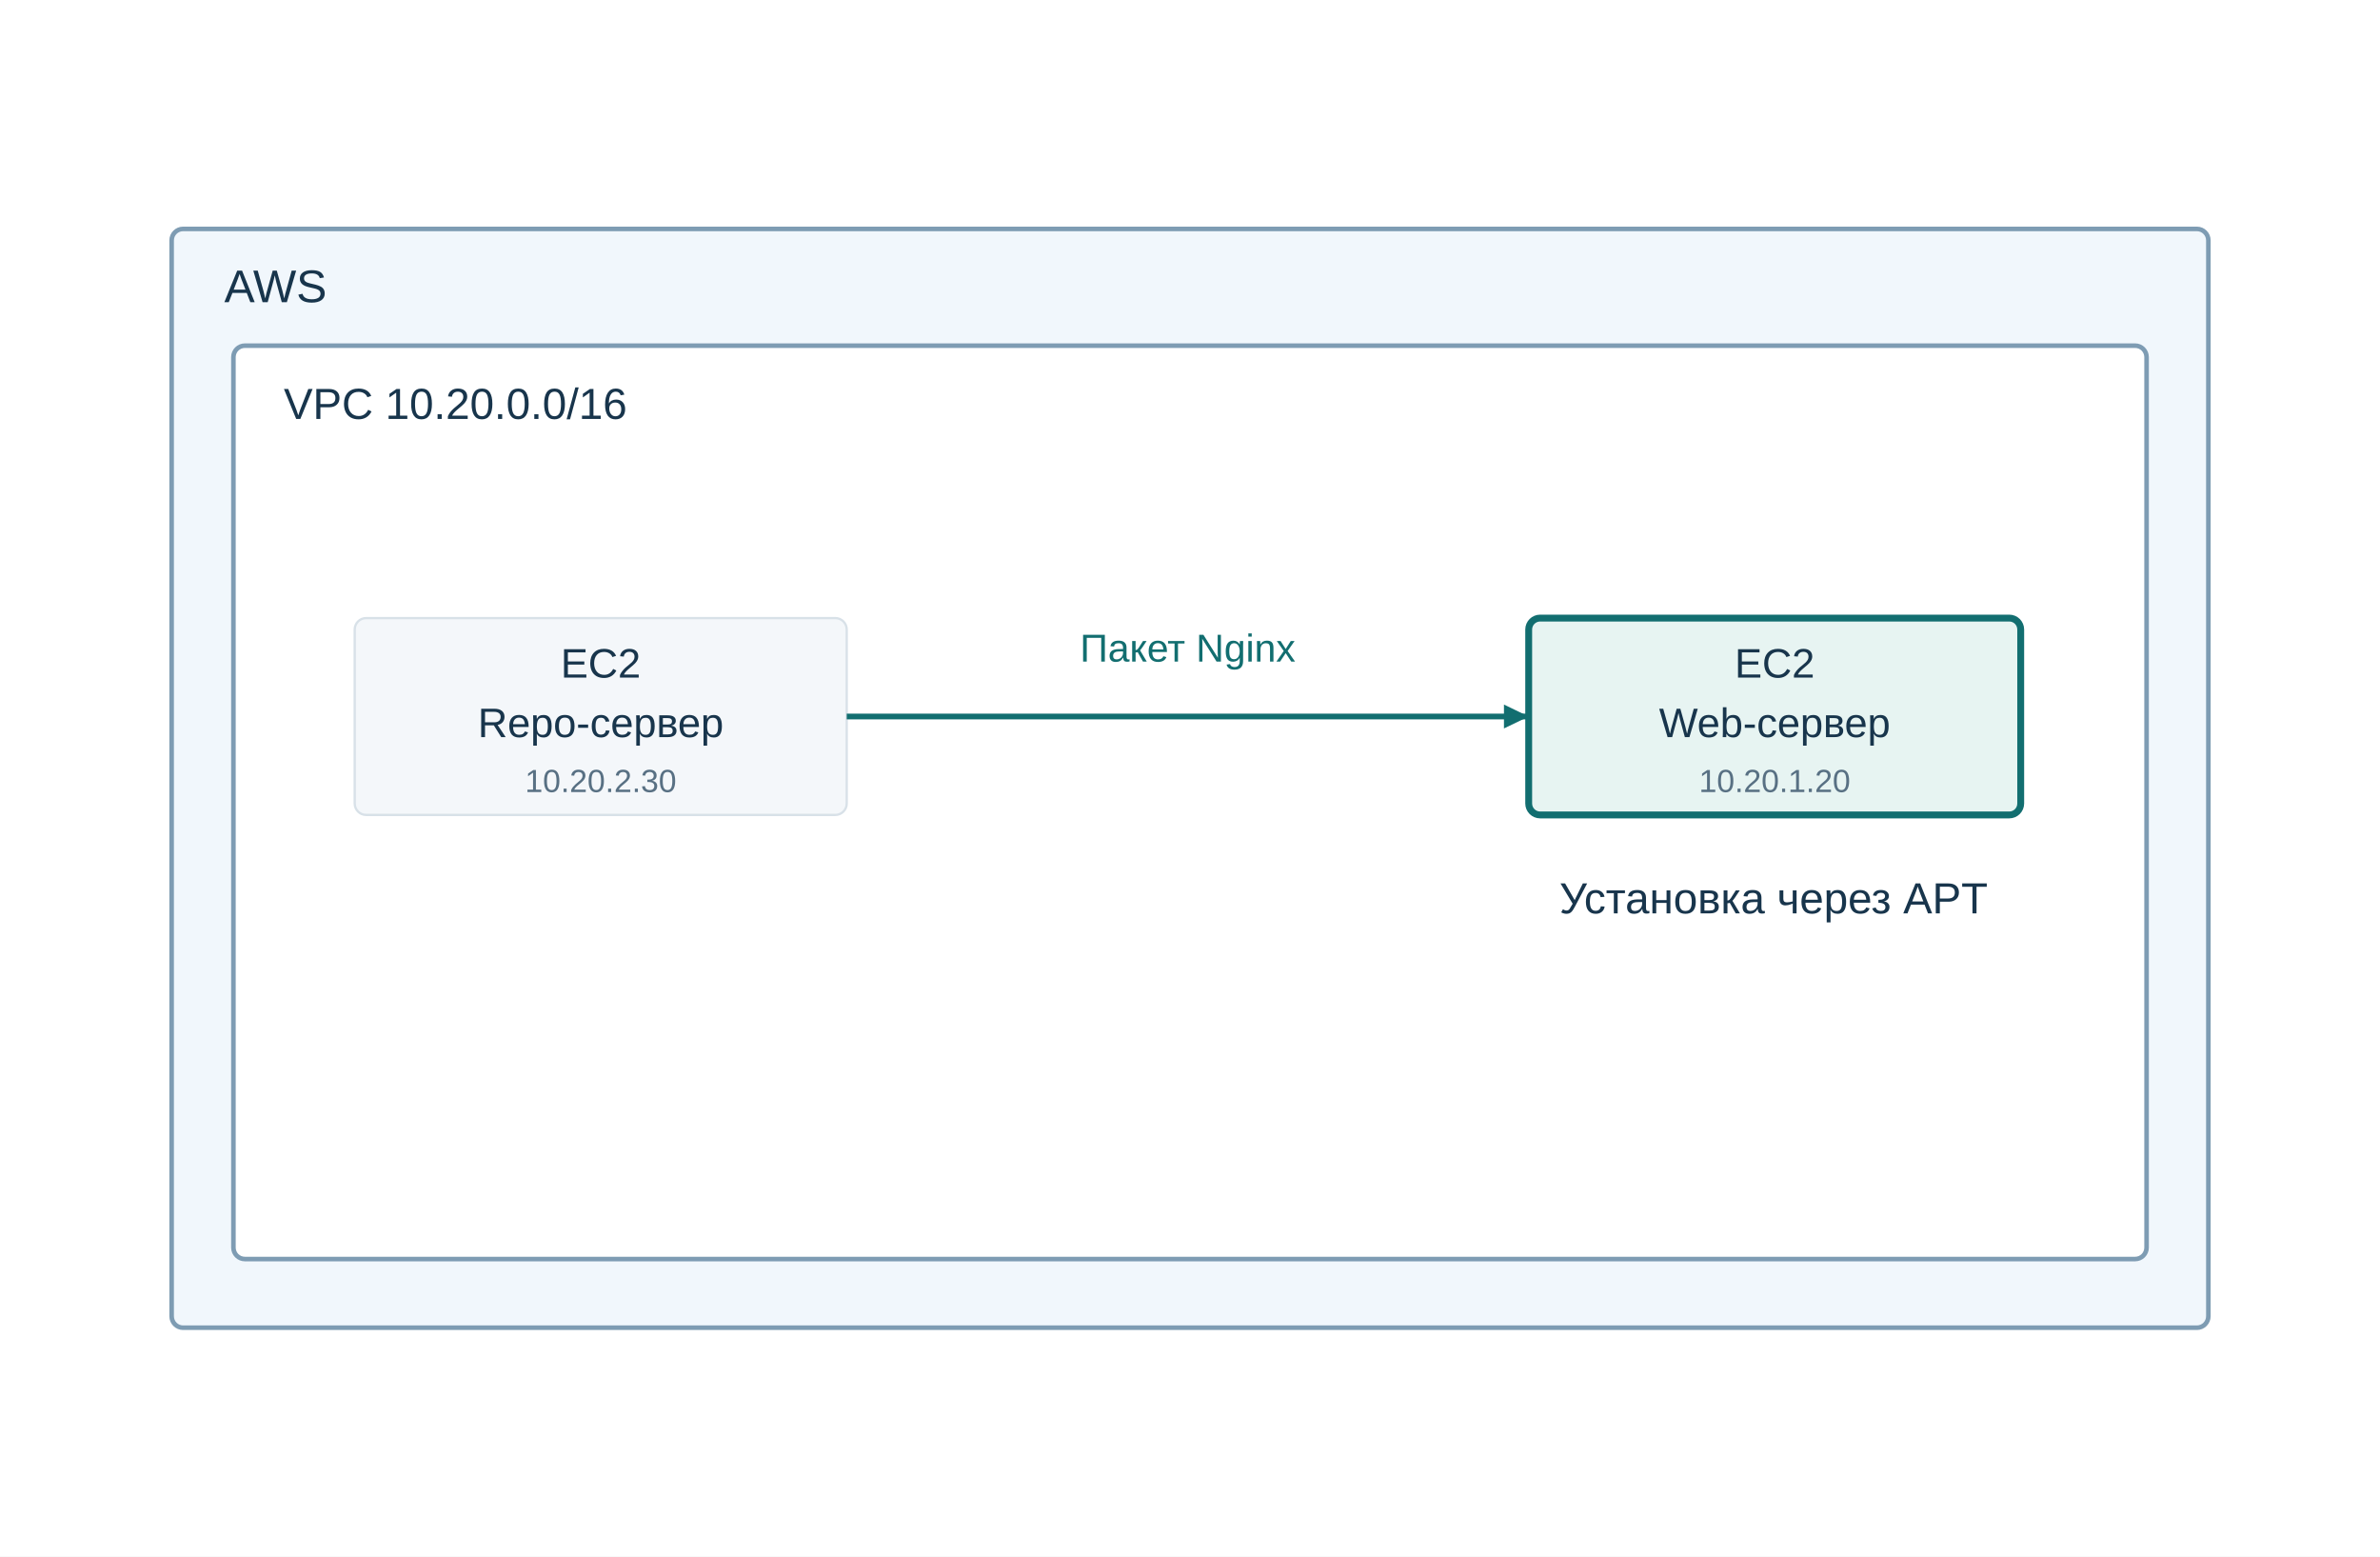
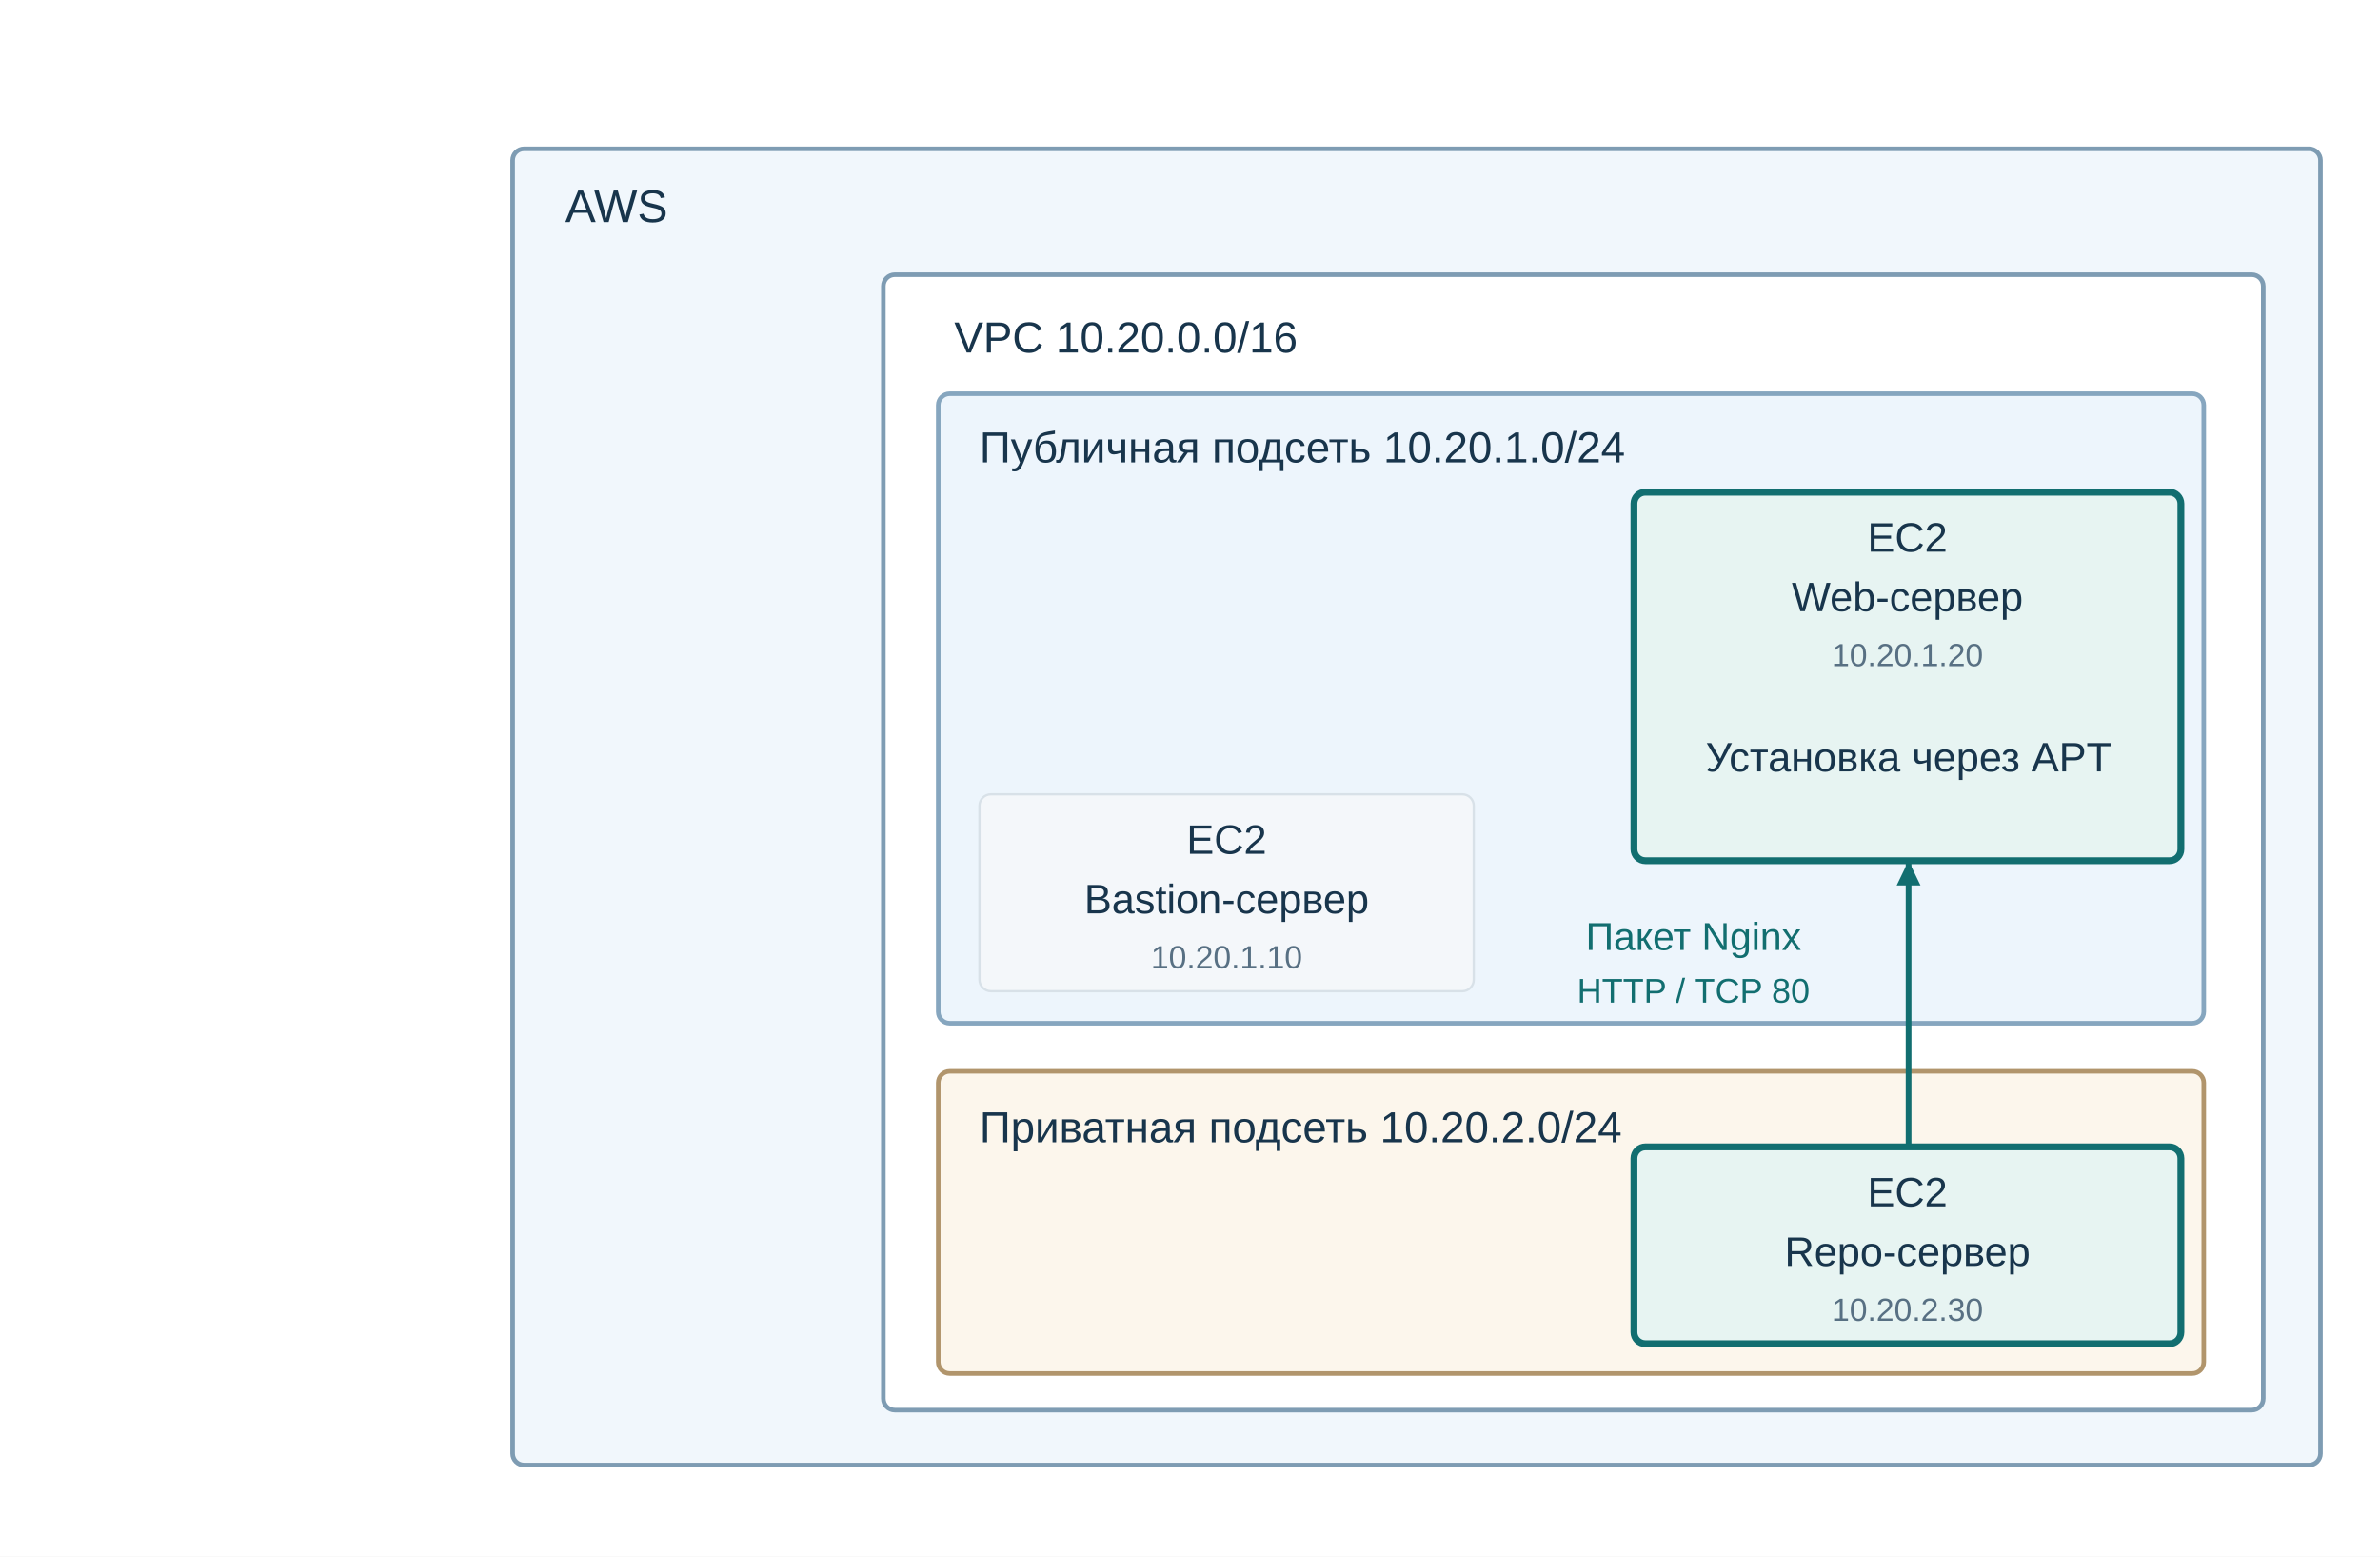
<svg xmlns="http://www.w3.org/2000/svg" width="1040" height="680" viewBox="0 0 1040 680" role="img">
  <rect width="1040" height="680" fill="white" />
-   <rect x="75" y="100" width="890" height="480" rx="5" fill="#f1f7fc" stroke="#7e9cb3" stroke-width="2" />
-   <text x="98" y="132" font-size="20" font-family="Arial,MS Gothic,sans-serif" fill="#18354c">AWS</text>
-   <rect x="102" y="151" width="836" height="399" rx="5" fill="white" stroke="#7e9cb3" stroke-width="2" />
-   <text x="124" y="183" font-size="19" font-family="Arial,MS Gothic,sans-serif" fill="#18354c">VPC  10.20.0.0/16</text>
-   <rect x="155" y="270" width="215" height="86" rx="5" fill="#f4f7fa" stroke="#d8e1e8" stroke-width="1" />
-   <text x="262.5" y="296" font-size="18" font-family="Arial,MS Gothic,sans-serif" fill="#18354c" text-anchor="middle">EC2</text>
-   <text x="262.5" y="322" font-size="18" font-family="Arial,MS Gothic,sans-serif" fill="#18354c" text-anchor="middle">Repo-сервер</text>
-   <text x="262.5" y="346" font-size="14" font-family="Arial,MS Gothic,sans-serif" fill="#587083" text-anchor="middle">10.20.2.30</text>
-   <rect x="668" y="270" width="215" height="86" rx="5" fill="#e7f4f2" stroke="#126e70" stroke-width="3" />
-   <text x="775.5" y="296" font-size="18" font-family="Arial,MS Gothic,sans-serif" fill="#18354c" text-anchor="middle">EC2</text>
-   <text x="775.5" y="322" font-size="18" font-family="Arial,MS Gothic,sans-serif" fill="#18354c" text-anchor="middle">Web-сервер</text>
-   <text x="775.5" y="346" font-size="14" font-family="Arial,MS Gothic,sans-serif" fill="#587083" text-anchor="middle">10.20.1.20</text>
-   <polyline points="370,313 668,313" fill="none" stroke="#126e70" stroke-width="2.5" />
-   <polygon points="668.00,313.00 657.19,318.22 657.19,307.78" fill="#126e70" />
-   <rect x="466.504" y="271" width="104.992" height="25" rx="5" fill="white" stroke="white" stroke-width="1" />
-   <text x="519" y="289" font-size="17" font-family="Arial,MS Gothic,sans-serif" fill="#126e70" text-anchor="middle">Пакет Nginx</text>
-   <text x="775" y="399" font-size="19" font-family="Arial,MS Gothic,sans-serif" fill="#18354c" text-anchor="middle">Установка через APT</text>
+   <rect x="224" y="65" width="790" height="575" rx="5" fill="#f1f7fc" stroke="#7e9cb3" stroke-width="2" />
+   <text x="247" y="97" font-size="20" font-family="Arial,MS Gothic,sans-serif" fill="#18354c">AWS</text>
+   <rect x="386" y="120" width="603" height="496" rx="5" fill="white" stroke="#7e9cb3" stroke-width="2" />
+   <text x="417" y="154" font-size="19" font-family="Arial,MS Gothic,sans-serif" fill="#18354c">VPC  10.20.0.0/16</text>
+   <rect x="410" y="172" width="553" height="275" rx="5" fill="#edf5fc" stroke="#86a6bf" stroke-width="2" />
+   <text x="428" y="202" font-size="19" font-family="Arial,MS Gothic,sans-serif" fill="#18354c">Публичная подсеть  10.20.1.0/24</text>
+   <rect x="410" y="468" width="553" height="132" rx="5" fill="#fcf6ec" stroke="#b1956c" stroke-width="2" />
+   <text x="428" y="499" font-size="19" font-family="Arial,MS Gothic,sans-serif" fill="#18354c">Приватная подсеть  10.20.2.0/24</text>
+   <rect x="714" y="215" width="239" height="161" rx="5" fill="#e7f4f2" stroke="#126e70" stroke-width="3" />
+   <text x="833.5" y="241" font-size="18" font-family="Arial,MS Gothic,sans-serif" fill="#18354c" text-anchor="middle">EC2</text>
+   <text x="833.5" y="267" font-size="18" font-family="Arial,MS Gothic,sans-serif" fill="#18354c" text-anchor="middle">Web-сервер</text>
+   <text x="833.5" y="291" font-size="14" font-family="Arial,MS Gothic,sans-serif" fill="#587083" text-anchor="middle">10.20.1.20</text>
+   <rect x="428" y="347" width="216" height="86" rx="5" fill="#f4f7fa" stroke="#d8e1e8" stroke-width="1" />
+   <text x="536.0" y="373" font-size="18" font-family="Arial,MS Gothic,sans-serif" fill="#18354c" text-anchor="middle">EC2</text>
+   <text x="536.0" y="399" font-size="18" font-family="Arial,MS Gothic,sans-serif" fill="#18354c" text-anchor="middle">Bastion-сервер</text>
+   <text x="536.0" y="423" font-size="14" font-family="Arial,MS Gothic,sans-serif" fill="#587083" text-anchor="middle">10.20.1.10</text>
+   <rect x="714" y="501" width="239" height="86" rx="5" fill="#e7f4f2" stroke="#126e70" stroke-width="3" />
+   <text x="833.5" y="527" font-size="18" font-family="Arial,MS Gothic,sans-serif" fill="#18354c" text-anchor="middle">EC2</text>
+   <text x="833.5" y="553" font-size="18" font-family="Arial,MS Gothic,sans-serif" fill="#18354c" text-anchor="middle">Repo-сервер</text>
+   <text x="833.5" y="577" font-size="14" font-family="Arial,MS Gothic,sans-serif" fill="#587083" text-anchor="middle">10.20.2.30</text>
+   <polyline points="834,501 834,376" fill="none" stroke="#126e70" stroke-width="2.5" />
+   <polygon points="834.00,376.00 839.22,386.81 828.78,386.81" fill="#126e70" />
+   <text x="740" y="415" font-size="17" font-family="Arial,MS Gothic,sans-serif" fill="#126e70" text-anchor="middle">Пакет Nginx</text>
+   <text x="740" y="438" font-size="15" font-family="Arial,MS Gothic,sans-serif" fill="#126e70" text-anchor="middle">HTTP / TCP 80</text>
+   <text x="834" y="337" font-size="18" font-family="Arial,MS Gothic,sans-serif" fill="#18354c" text-anchor="middle">Установка через APT</text>
</svg>
